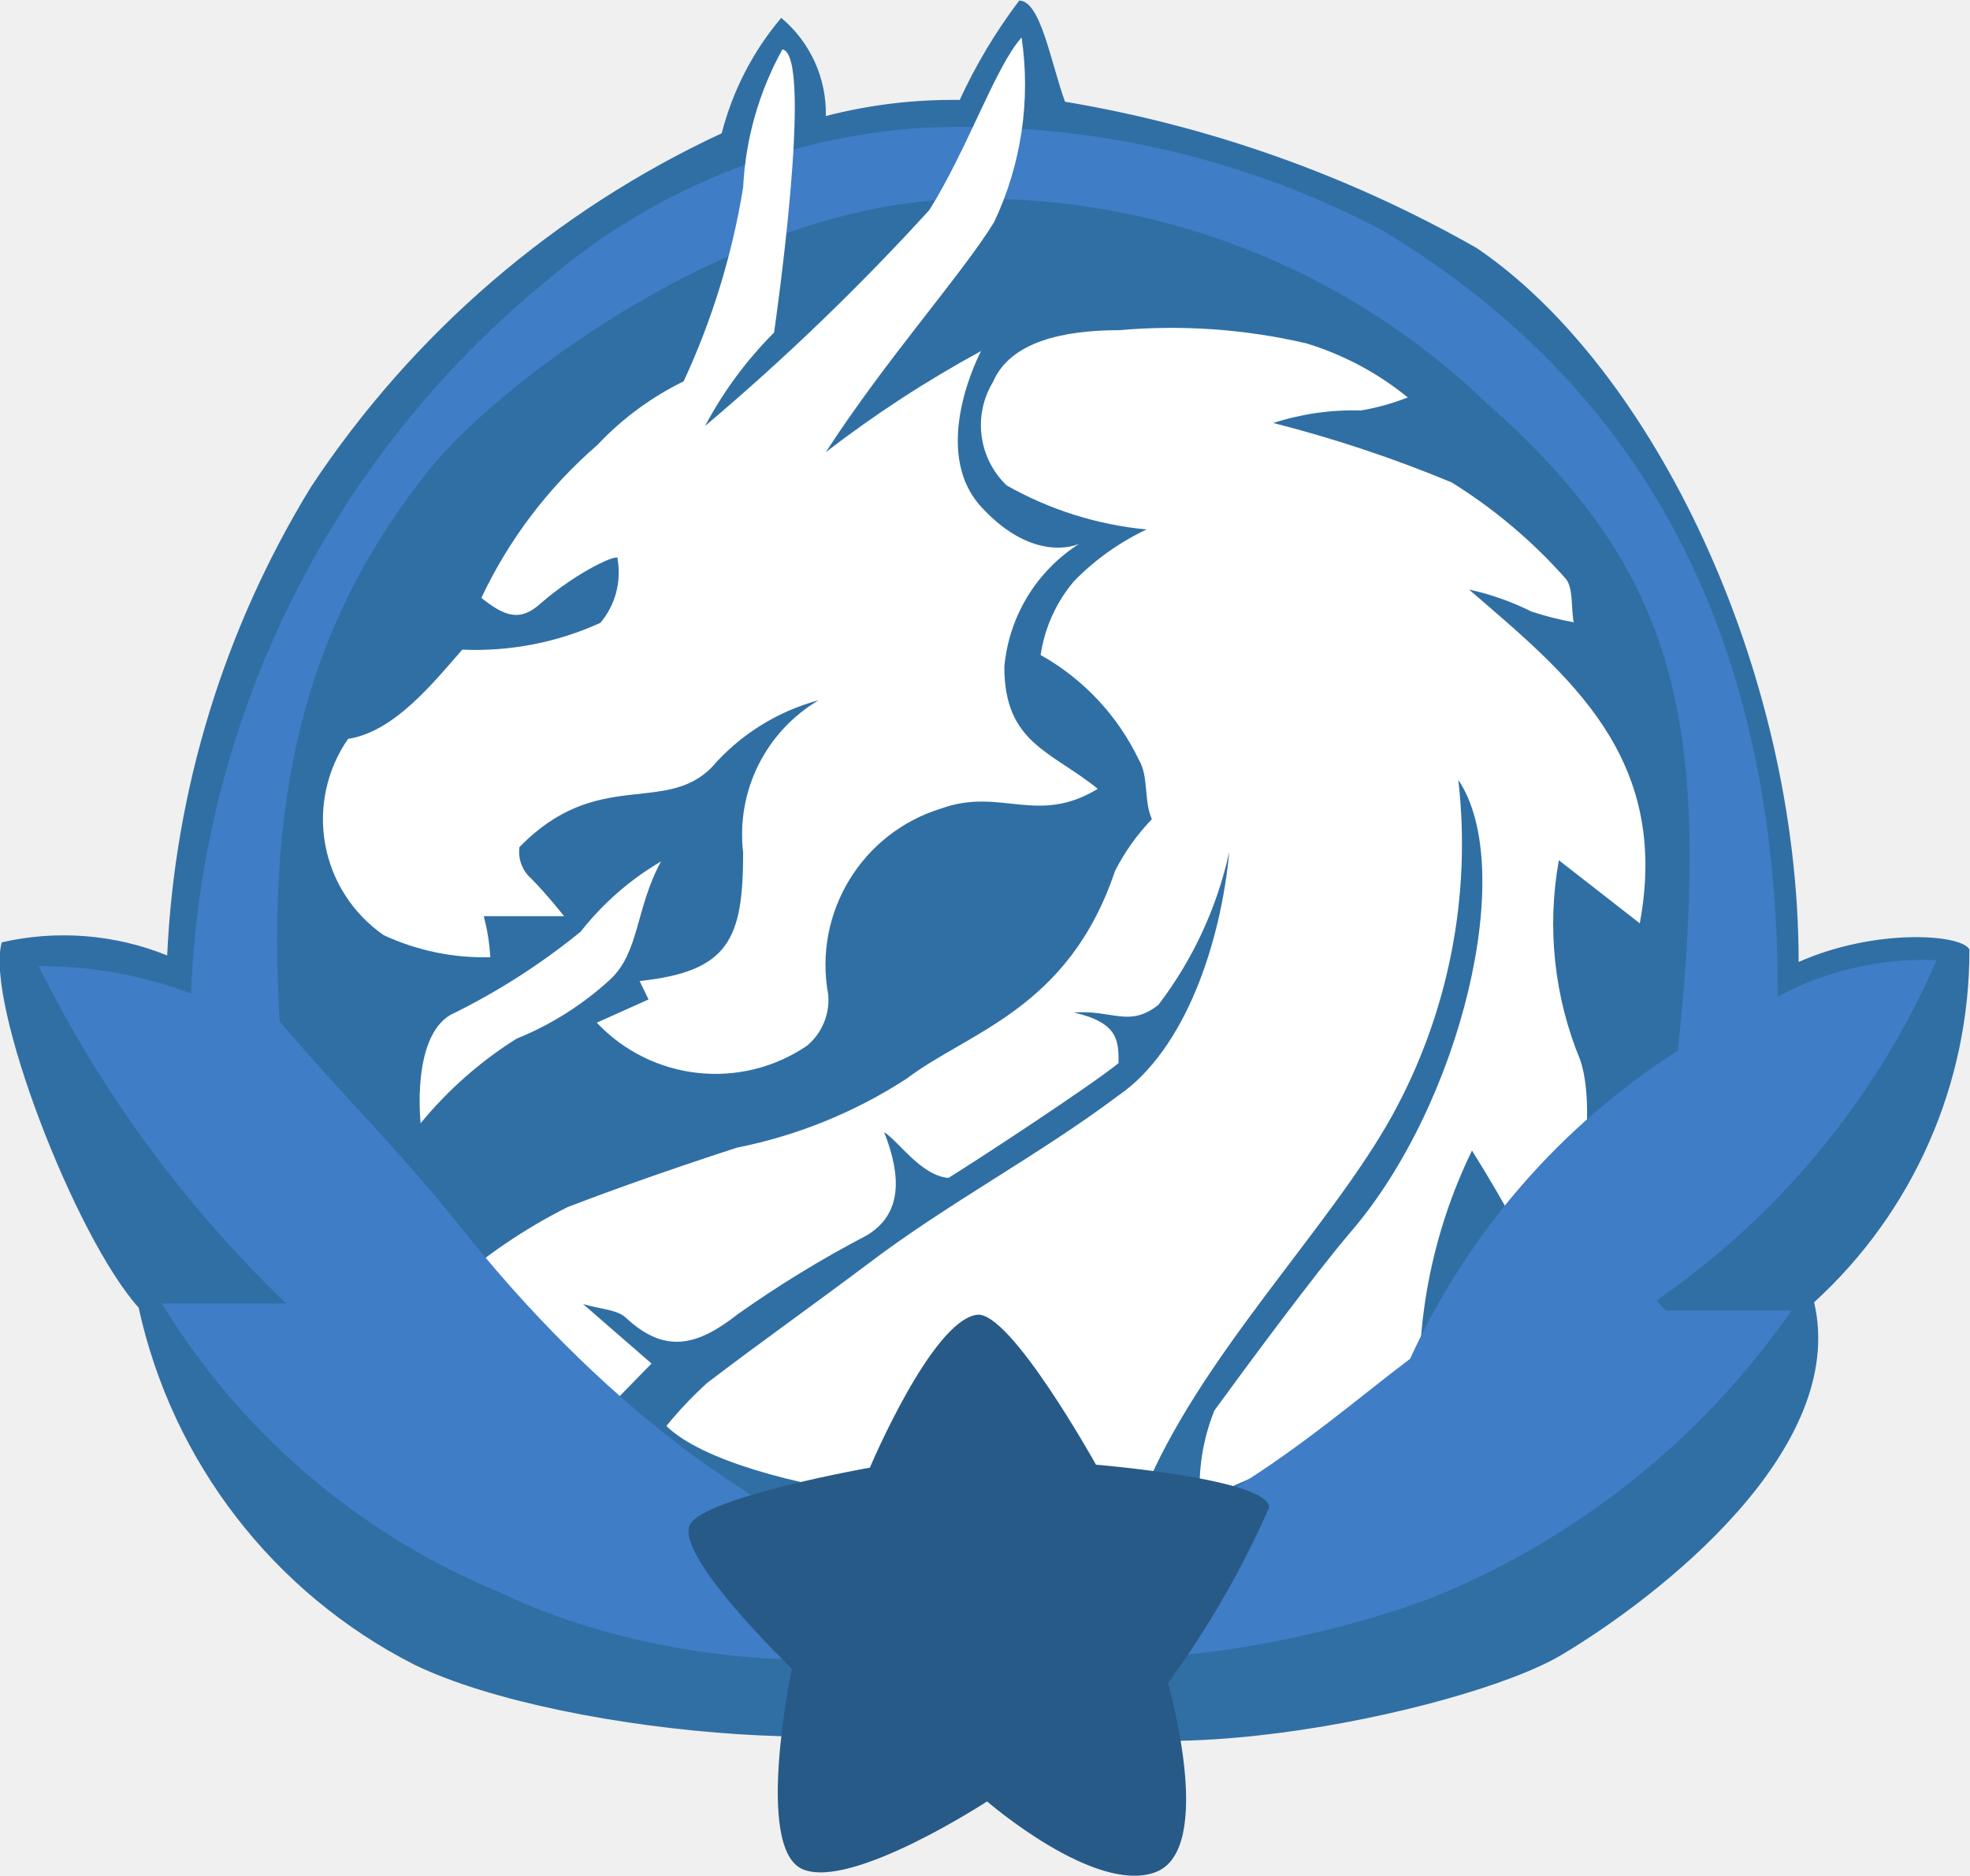
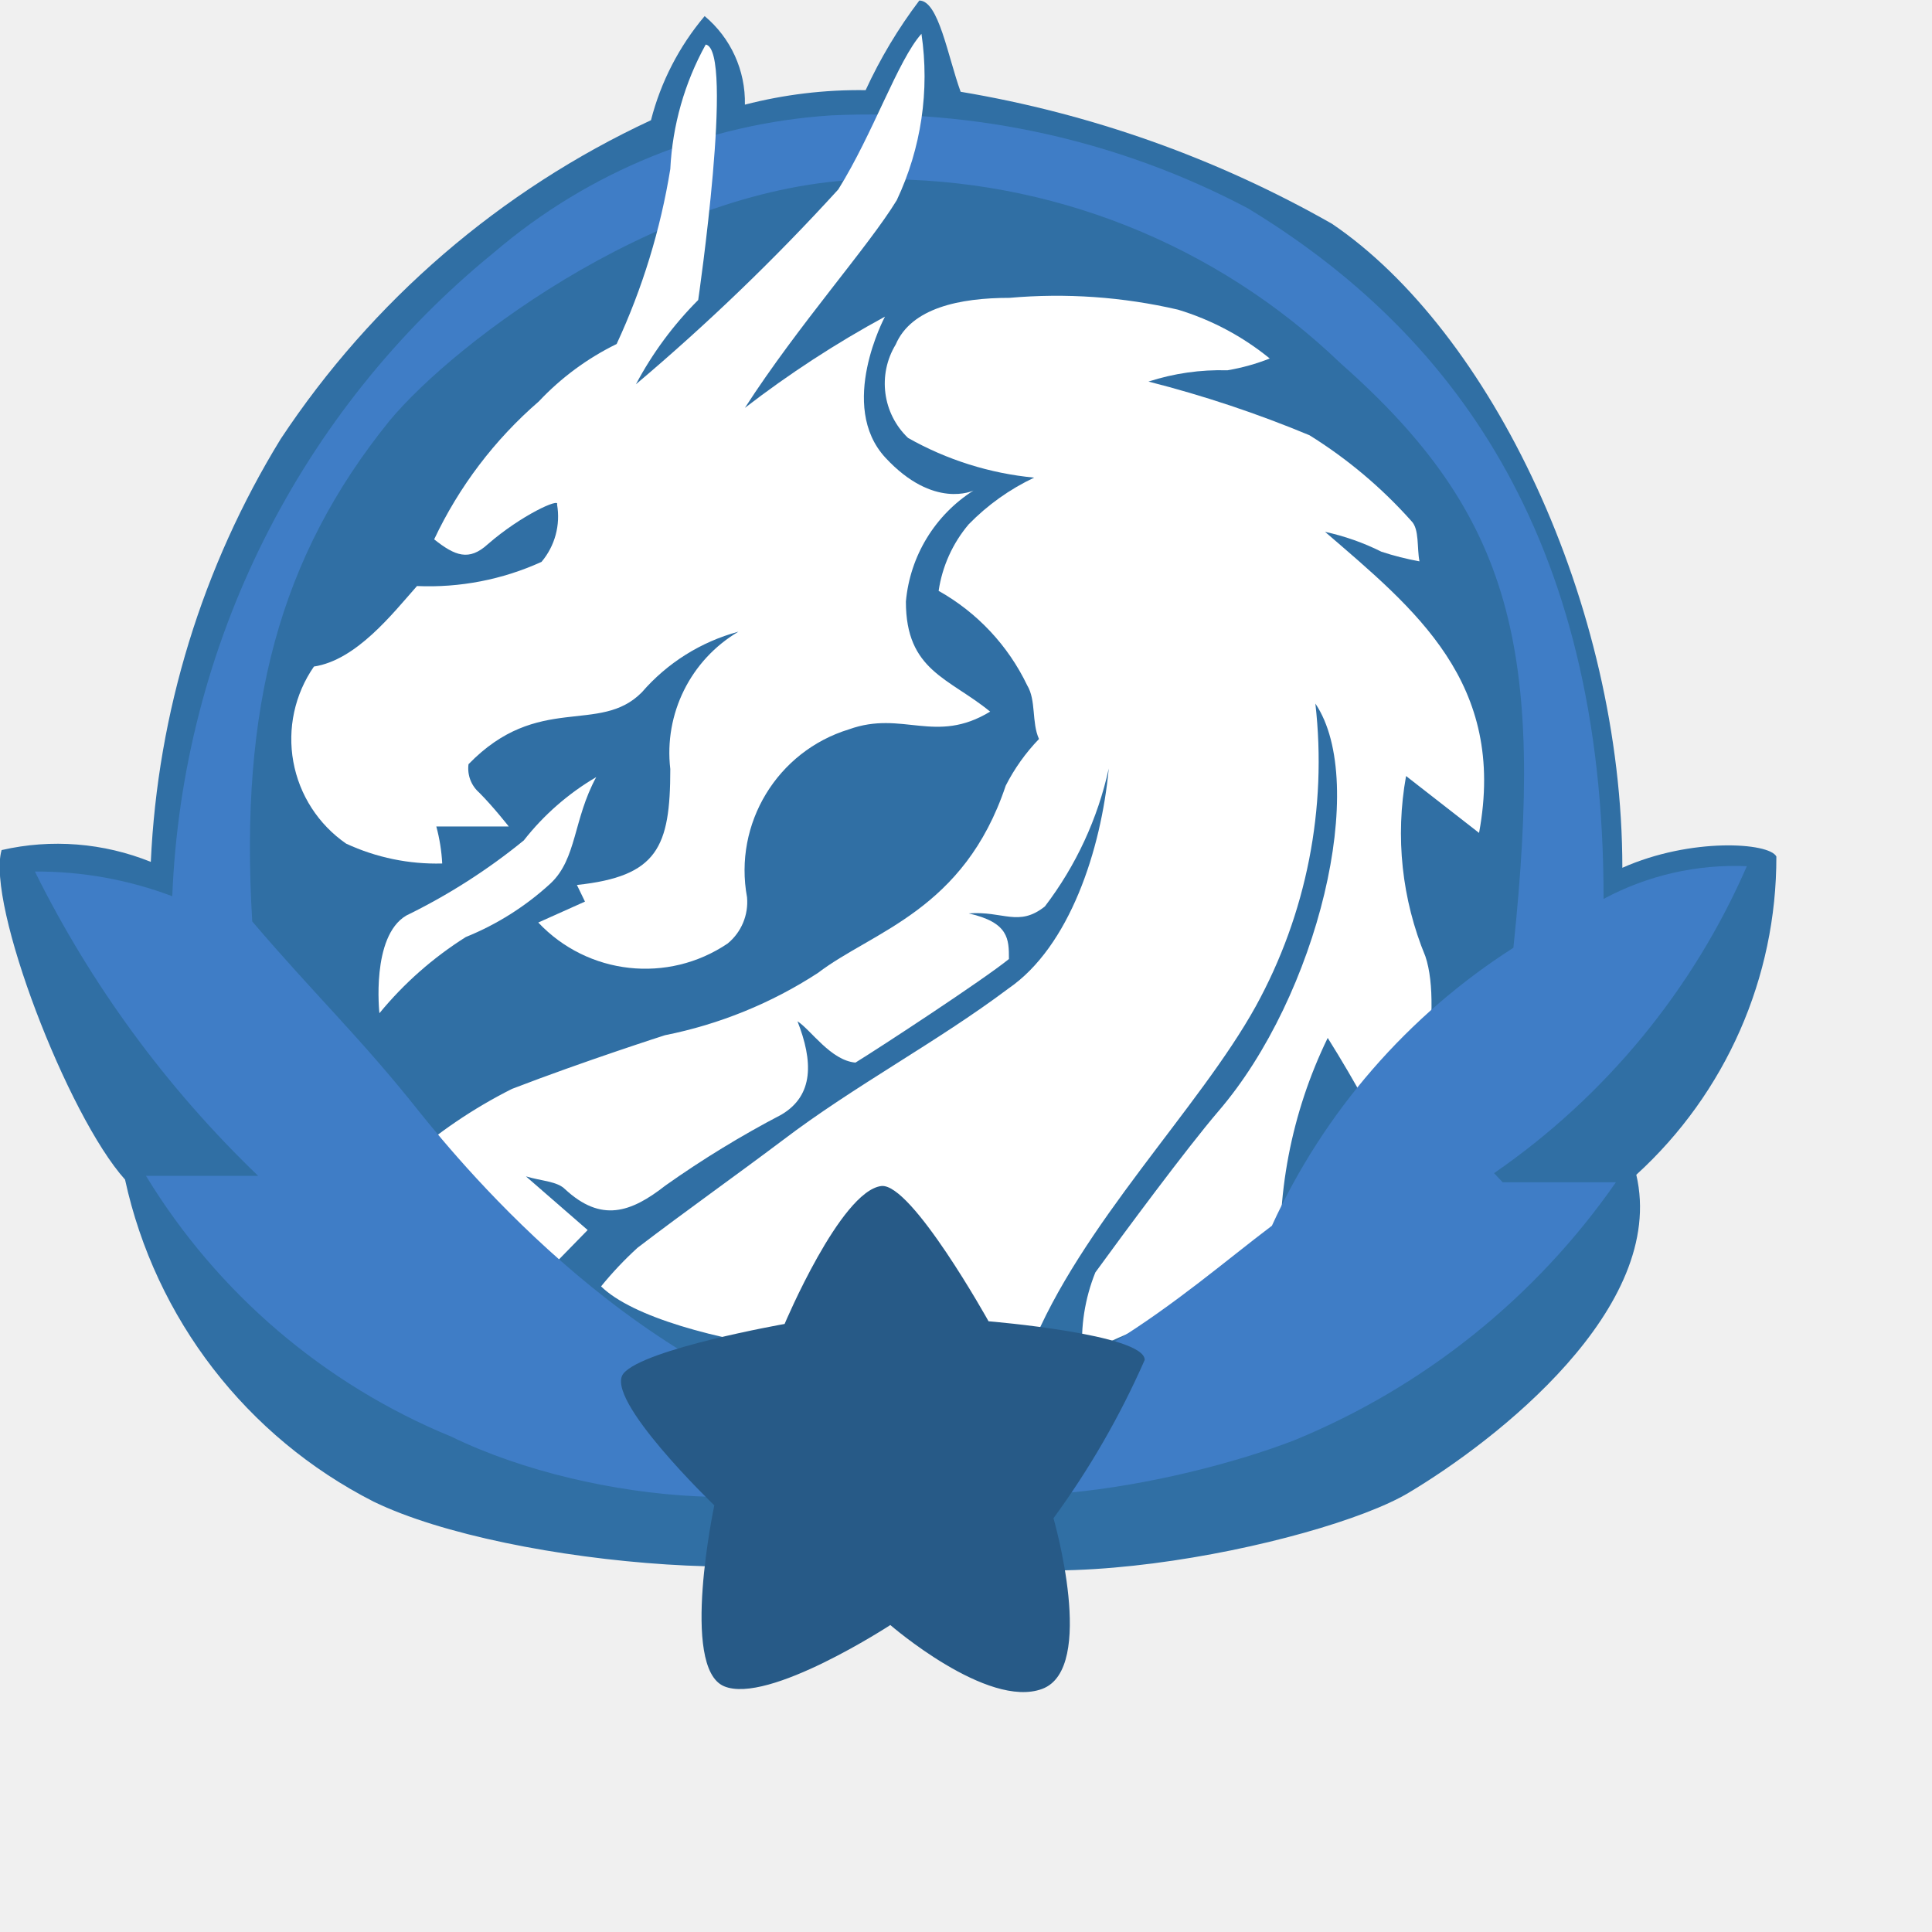
- <svg xmlns="http://www.w3.org/2000/svg" id="Emblem-Blue" viewBox="0 0 33.11 31.53">
+ <svg xmlns="http://www.w3.org/2000/svg" id="Emblem-Blue" viewBox="0 0 36 36">
  <defs>
    <style>
  #outer-frame { fill: #306fa4; }
  #inner-frame { fill: #3f7dc6; }
  #star { fill: #275a87; }
  .dragon { fill: #fff; }
  </style>
  </defs>
  <path id="outer-frame" d="M6.74,10.41a16.51,16.51,0,0,0-2.42,7.88,4.65,4.65,0,0,0-2.78-.22c-.29,1,1.23,4.95,2.3,6.14a8.85,8.85,0,0,0,4.63,6c2.53,1.23,8.77,1.71,9.77.55,1.64,1.58,7.88.26,9.51-.71s4.83-3.45,4.25-5.93a8,8,0,0,0,2.61-5.93c-.13-.26-1.59-.36-2.87.21,0-4.93-2.46-10-5.41-12a21,21,0,0,0-6.92-2.46c-.24-.66-.41-1.7-.77-1.7a9,9,0,0,0-1,1.67,8.52,8.52,0,0,0-2.25.27,2.09,2.09,0,0,0-.75-1.65,4.89,4.89,0,0,0-1,1.94A16.74,16.74,0,0,0,6.74,10.41Z" transform="translate(-1.51 -2.23)" />
  <path id="dragon-body" class="dragon" d="M20.65,15c.17.28.08.69.22,1a3.62,3.62,0,0,0-.62.87c-.78,2.33-2.48,2.71-3.5,3.49a8.16,8.16,0,0,1-2.85,1.16s-1.5.48-2.85,1a9.2,9.2,0,0,0-2,1.36L11.63,26l.83-.85-1.15-1c.3.09.58.09.73.24.67.62,1.22.44,1.87-.07A18.8,18.8,0,0,1,16.07,23c.61-.36.59-1,.3-1.74.25.16.62.73,1.08.77.44-.27,2.38-1.54,2.86-1.93,0-.37,0-.68-.75-.85.64-.05.93.26,1.42-.13a6.55,6.55,0,0,0,1.19-2.57c-.14,1.51-.73,3.32-1.87,4.1-1.33,1-2.87,1.81-4.21,2.83-.89.67-1.81,1.32-2.7,2a6.64,6.64,0,0,0-.68.72c1.17,1.14,6.17,1.69,8,1.18.93-2.32,3.15-4.5,4.2-6.4a9.47,9.47,0,0,0,1.11-5.64c1,1.48.05,5.44-1.81,7.6-.59.69-1.76,2.27-2.29,3a3.45,3.45,0,0,0-.24,1.53,20.83,20.83,0,0,1,3.71-1.39,8.78,8.78,0,0,1,.86-4.51,23.62,23.62,0,0,1,1.39,2.55c.27-.87.77-3.06.43-4.07a6,6,0,0,1-.36-3.36l1.36,1.06c.52-2.8-1.2-4.17-2.87-5.61a4.47,4.47,0,0,1,1.05.37,5.27,5.27,0,0,0,.71.18c-.05-.25,0-.6-.15-.75a8.69,8.69,0,0,0-1.9-1.6,21.74,21.74,0,0,0-3-1,4.36,4.36,0,0,1,1.47-.21,3.89,3.89,0,0,0,.79-.22A5,5,0,0,0,23.46,8a10,10,0,0,0-3.14-.22c-.93,0-1.83.19-2.12.87a1.4,1.4,0,0,0,.23,1.74,5.91,5.91,0,0,0,2.35.74,4.22,4.22,0,0,0-1.22.87A2.48,2.48,0,0,0,19,13.24,4,4,0,0,1,20.65,15Z" transform="translate(-1.51 -2.23)" />
  <path id="inner-frame" d="M24.76,6.11A15.11,15.11,0,0,0,17,4.38a10.74,10.74,0,0,0-6.28,2.55,16.31,16.31,0,0,0-6,12,7.12,7.12,0,0,0-2.56-.46,20.48,20.48,0,0,0,4.16,5.67H4.23A12,12,0,0,0,9.92,29c2.67,1.3,6.83,1.55,8,.34,1.21,1.41,5.55.56,7.7-.27a13.57,13.57,0,0,0,6-4.81H29.51l-.16-.17a13.5,13.5,0,0,0,4.71-5.72,5.17,5.17,0,0,0-2.67.61C31.4,12.15,28.5,8.38,24.76,6.11Zm-6.91-.54A12.3,12.3,0,0,1,26.49,9c3.22,2.84,3.8,5.35,3.22,10.89a12.13,12.13,0,0,0-4.5,5.18c-1.67,1.26-3.82,3.32-7.39,3.82C13.46,28,10.17,24,9.31,22.93c-1.07-1.35-1.94-2.17-3.1-3.53-.24-4,.51-6.79,2.55-9.32C10,8.58,14,5.57,17.85,5.57Z" transform="translate(-1.51 -2.23)" />
  <path id="dragon-head" class="dragon" d="M19.65,11.37s-.74.36-1.64-.61S18,8.13,18,8.13a19.61,19.61,0,0,0-2.61,1.7c1-1.55,2.3-3,2.83-3.87a5.41,5.41,0,0,0,.46-3.1c-.44.49-.9,1.86-1.55,2.9a40.08,40.08,0,0,1-3.77,3.63,6.6,6.6,0,0,1,1.16-1.57s.68-4.67.14-4.76A5.34,5.34,0,0,0,14,5.38a12.49,12.49,0,0,1-1,3.26,5,5,0,0,0-1.45,1.07,7.79,7.79,0,0,0-1.95,2.57c.39.31.65.41,1,.09.62-.54,1.35-.87,1.29-.74a1.31,1.31,0,0,1-.29,1.07,5.07,5.07,0,0,1-2.32.45c-.46.52-1.13,1.38-1.92,1.5a2.37,2.37,0,0,0,.6,3.3,4,4,0,0,0,1.79.37,3.3,3.3,0,0,0-.11-.69l1.35,0s-.29-.37-.55-.63a.6.6,0,0,1-.2-.53c1.3-1.34,2.44-.54,3.23-1.34A3.63,3.63,0,0,1,15.27,14,2.62,2.62,0,0,0,14,16.56c0,1.46-.24,2-1.74,2.16l.15.31-.87.39a2.74,2.74,0,0,0,3.53.39,1,1,0,0,0,.36-.86,2.75,2.75,0,0,1,1.9-3.13c1-.36,1.61.29,2.63-.33-.77-.63-1.57-.76-1.57-2.05A2.74,2.74,0,0,1,19.65,11.37Z" transform="translate(-1.51 -2.23)" />
  <path id="dragon-tongue" class="dragon" d="M12.62,16.71a4.8,4.8,0,0,0-1.35,1.18,11.31,11.31,0,0,1-2.19,1.4c-.66.39-.5,1.82-.5,1.82a6.7,6.7,0,0,1,1.61-1.42,5.22,5.22,0,0,0,1.58-1C12.26,18.23,12.19,17.5,12.62,16.71Z" transform="translate(-1.51 -2.23)" />
  <path id="star" d="M17.93,24.33c.56-.07,2,2.52,2,2.52s2.91.24,2.91.72a15.7,15.7,0,0,1-1.7,2.95s.81,2.8-.21,3.18-2.83-1.19-2.83-1.19S15.82,34,15,33.65s-.18-3.37-.18-3.37-2.08-2-1.69-2.46,3-.92,3-.92S17.17,24.43,17.93,24.33Z" transform="translate(-1.51 -2.23)" />
</svg>
